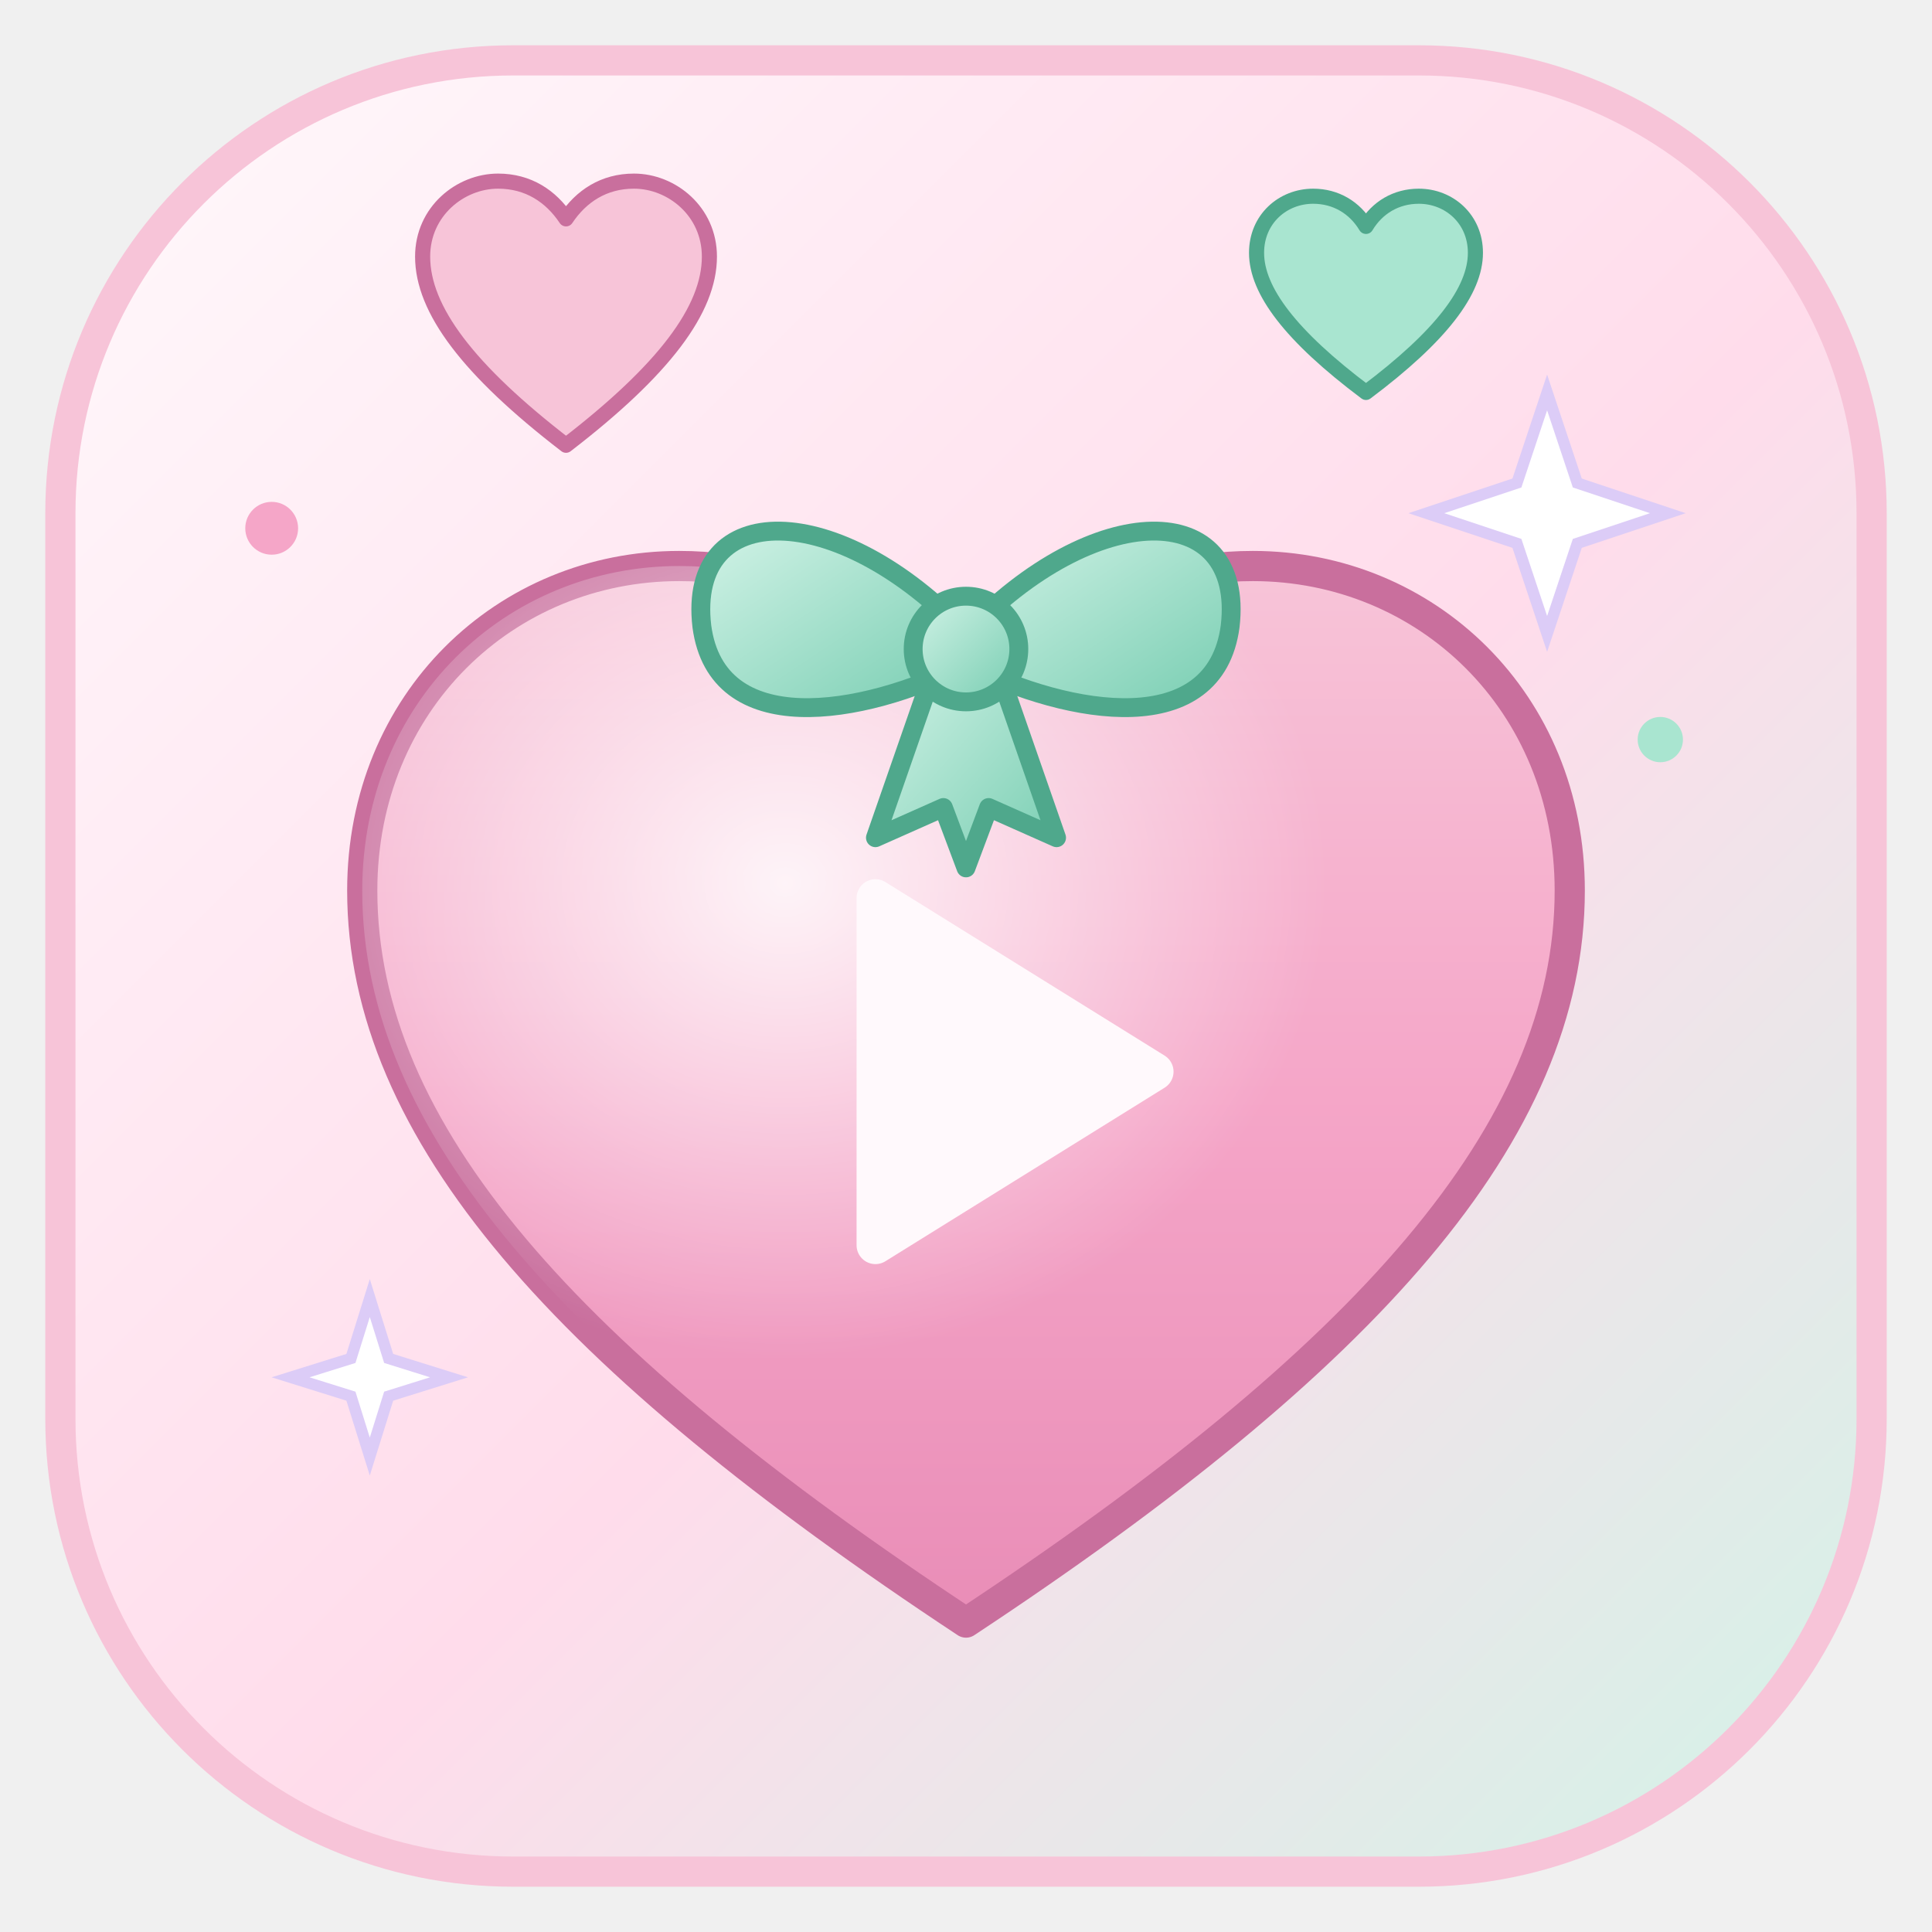
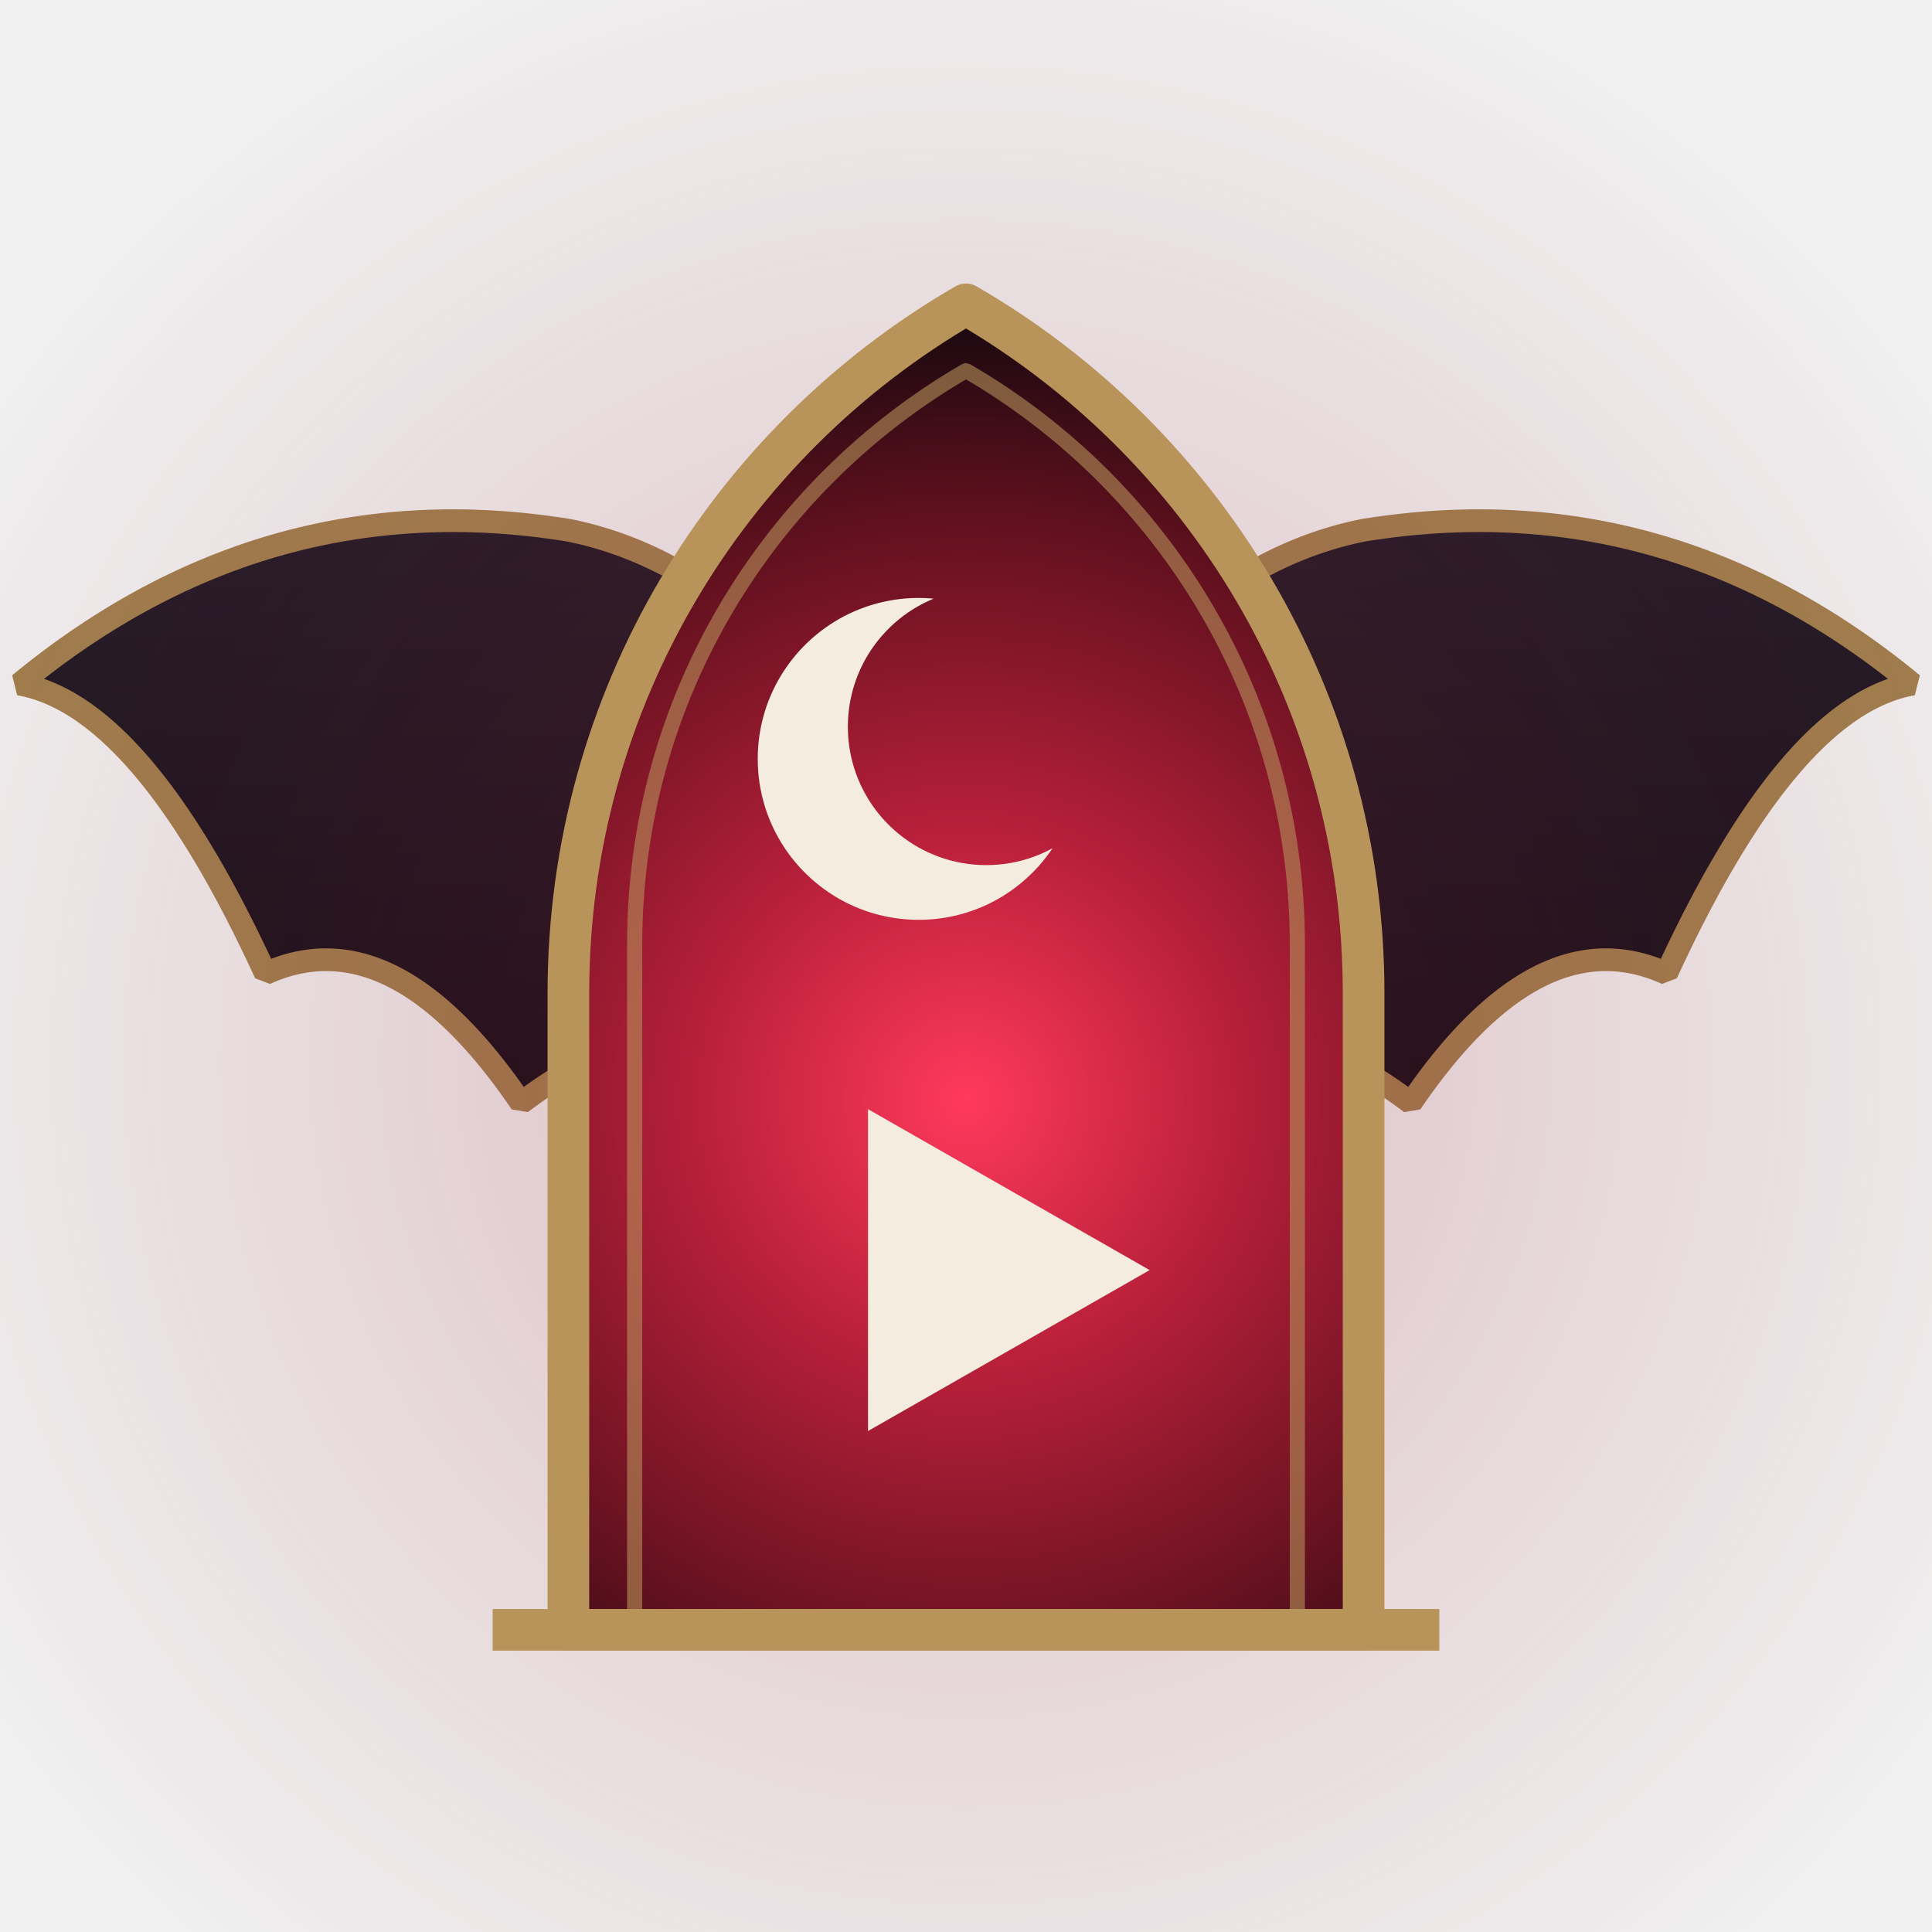
- <svg xmlns="http://www.w3.org/2000/svg" viewBox="0 0 512 512" width="512" height="512">
+ <svg xmlns="http://www.w3.org/2000/svg" width="180.622mm" height="180.622mm" viewBox="0 0 512 512" version="1.2" baseProfile="tiny">
  <defs>
-     <linearGradient id="bg" x1="0" y1="0" x2="1" y2="1">
-       <stop offset="0" stop-color="#FFF9FC" />
-       <stop offset="0.55" stop-color="#FFDCEB" />
-       <stop offset="1" stop-color="#D2F3E7" />
+     <linearGradient gradientUnits="userSpaceOnUse" x1="256" y1="70.656" x2="256" y2="371.712" id="gradient1">
+       <stop offset="0" stop-color="#2a2230" stop-opacity="1" />
+       <stop offset="1" stop-color="#0e0b11" stop-opacity="1" />
    </linearGradient>
-     <linearGradient id="heart" x1="0" y1="0" x2="0" y2="1">
-       <stop offset="0" stop-color="#F7C4D8" />
-       <stop offset="0.5" stop-color="#F5A6C8" />
-       <stop offset="1" stop-color="#E98DB7" />
+     <radialGradient gradientUnits="userSpaceOnUse" cx="256" cy="281.395" r="311.091" fx="256" fy="281.395" id="gradient2">
+       <stop offset="0" stop-color="#9e1b32" stop-opacity="0.495" />
+       <stop offset="0.019" stop-color="#9e1933" stop-opacity="0.475" />
+       <stop offset="0.039" stop-color="#9e1a33" stop-opacity="0.455" />
+       <stop offset="0.058" stop-color="#9d1932" stop-opacity="0.439" />
+       <stop offset="0.078" stop-color="#9d1a32" stop-opacity="0.42" />
+       <stop offset="0.097" stop-color="#9e1932" stop-opacity="0.4" />
+       <stop offset="0.117" stop-color="#9e1a32" stop-opacity="0.38" />
+       <stop offset="0.136" stop-color="#9c1931" stop-opacity="0.365" />
+       <stop offset="0.156" stop-color="#9c1a31" stop-opacity="0.345" />
+       <stop offset="0.175" stop-color="#9d1931" stop-opacity="0.325" />
+       <stop offset="0.194" stop-color="#9d1a31" stop-opacity="0.306" />
+       <stop offset="0.214" stop-color="#9b1830" stop-opacity="0.29" />
+       <stop offset="0.233" stop-color="#9b1a30" stop-opacity="0.271" />
+       <stop offset="0.253" stop-color="#9b1830" stop-opacity="0.251" />
+       <stop offset="0.272" stop-color="#9c1a30" stop-opacity="0.231" />
+       <stop offset="0.292" stop-color="#99172e" stop-opacity="0.216" />
+       <stop offset="0.311" stop-color="#9e1a2e" stop-opacity="0.196" />
+       <stop offset="0.331" stop-color="#9f172d" stop-opacity="0.176" />
+       <stop offset="0.35" stop-color="#9e1b32" stop-opacity="0.162" />
+       <stop offset="0.37" stop-color="#9d142e" stop-opacity="0.153" />
+       <stop offset="0.389" stop-color="#9a142f" stop-opacity="0.149" />
+       <stop offset="0.409" stop-color="#981530" stop-opacity="0.145" />
+       <stop offset="0.429" stop-color="#951532" stop-opacity="0.141" />
+       <stop offset="0.448" stop-color="#9e172d" stop-opacity="0.133" />
+       <stop offset="0.468" stop-color="#9b172e" stop-opacity="0.129" />
+       <stop offset="0.488" stop-color="#971830" stop-opacity="0.125" />
+       <stop offset="0.508" stop-color="#941931" stop-opacity="0.122" />
+       <stop offset="0.527" stop-color="#9e122c" stop-opacity="0.114" />
+       <stop offset="0.547" stop-color="#9b122e" stop-opacity="0.11" />
+       <stop offset="0.567" stop-color="#97132f" stop-opacity="0.106" />
+       <stop offset="0.586" stop-color="#931431" stop-opacity="0.102" />
+       <stop offset="0.606" stop-color="#9f152b" stop-opacity="0.094" />
+       <stop offset="0.626" stop-color="#9b162c" stop-opacity="0.09" />
+       <stop offset="0.645" stop-color="#97172e" stop-opacity="0.086" />
+       <stop offset="0.665" stop-color="#921831" stop-opacity="0.082" />
+       <stop offset="0.685" stop-color="#990d26" stop-opacity="0.078" />
+       <stop offset="0.705" stop-color="#9c0e2b" stop-opacity="0.071" />
+       <stop offset="0.724" stop-color="#960f2d" stop-opacity="0.067" />
+       <stop offset="0.744" stop-color="#8f1030" stop-opacity="0.063" />
+       <stop offset="0.764" stop-color="#991122" stop-opacity="0.059" />
+       <stop offset="0.783" stop-color="#9d1427" stop-opacity="0.051" />
+       <stop offset="0.803" stop-color="#95152b" stop-opacity="0.047" />
+       <stop offset="0.823" stop-color="#8b172e" stop-opacity="0.043" />
+       <stop offset="0.842" stop-color="#99001a" stop-opacity="0.039" />
+       <stop offset="0.862" stop-color="#9f0020" stop-opacity="0.031" />
+       <stop offset="0.882" stop-color="#920024" stop-opacity="0.027" />
+       <stop offset="0.902" stop-color="#80002b" stop-opacity="0.024" />
+       <stop offset="0.921" stop-color="#990033" stop-opacity="0.02" />
+       <stop offset="0.941" stop-color="#aa0000" stop-opacity="0.012" />
+       <stop offset="0.961" stop-color="#800000" stop-opacity="0.008" />
+       <stop offset="0.98" stop-color="#000000" stop-opacity="0.004" />
+       <stop offset="1" stop-color="#9e1b32" stop-opacity="0" />
+     </radialGradient>
+     <linearGradient gradientUnits="userSpaceOnUse" x1="256" y1="70.656" x2="256" y2="371.712" id="gradient3">
+       <stop offset="0" stop-color="#2a2230" stop-opacity="1" />
+       <stop offset="1" stop-color="#0e0b11" stop-opacity="1" />
    </linearGradient>
-     <linearGradient id="bow" x1="0" y1="0" x2="1" y2="1">
-       <stop offset="0" stop-color="#D2F3E7" />
-       <stop offset="1" stop-color="#77CDB1" />
-     </linearGradient>
-     <radialGradient id="gloss" cx="0.35" cy="0.3" r="0.45">
-       <stop offset="0" stop-color="#FFFFFF" stop-opacity="0.85" />
-       <stop offset="1" stop-color="#FFFFFF" stop-opacity="0" />
+     <radialGradient gradientUnits="userSpaceOnUse" cx="256" cy="291.43" r="210.739" fx="256" fy="291.43" id="gradient4">
+       <stop offset="0" stop-color="#ff395c" stop-opacity="1" />
+       <stop offset="0.35" stop-color="#b61f39" stop-opacity="1" />
+       <stop offset="0.75" stop-color="#5d101d" stop-opacity="1" />
+       <stop offset="1" stop-color="#14080e" stop-opacity="1" />
    </radialGradient>
  </defs>
-   <rect x="16" y="16" width="480" height="480" rx="120" fill="url(#bg)" stroke="#F7C4D8" stroke-width="8" />
-   <g stroke="#C96F9D" stroke-width="4" stroke-linejoin="round">
-     <path fill="#F7C4D8" d="M150 118 C124 98 112 82 112 68 C112 56 122 48 132 48 C140 48 146 52 150 58 C154 52 160 48 168 48 C178 48 188 56 188 68 C188 82 176 98 150 118 Z" />
-     <path fill="#A9E5D0" stroke="#4FA88C" d="M362 104 C342 89 333 77 333 67 C333 58 340 52 348 52 C354 52 359 55 362 60 C365 55 370 52 376 52 C384 52 391 58 391 67 C391 77 382 89 362 104 Z" />
+   <g fill="none" stroke="black" stroke-width="1" fill-rule="evenodd" stroke-linecap="square" stroke-linejoin="bevel">
+     <g fill="none" stroke="#000000" stroke-opacity="1" stroke-width="1" stroke-linecap="square" stroke-linejoin="bevel" transform="matrix(1,0,0,1,0,0)" font-family="Sans Serif" font-size="9" font-weight="400" font-style="normal">
+ </g>
+     <g fill="url(#gradient1)" stroke="#a0804e" stroke-opacity="1" stroke-width="6.021" stroke-linecap="square" stroke-linejoin="bevel" transform="matrix(1,0,0,1,0,0)" font-family="Sans Serif" font-size="9" font-weight="400" font-style="normal">
+       <path vector-effect="none" fill-rule="evenodd" d="M238.438,214.428 L237.787,213.331 L238.26,212.262 L238.753,211.206 L239.259,210.181 L239.778,209.186 L240.309,208.221 L240.852,207.289 L241.407,206.389 L241.973,205.522 L242.075,205.375 L241.609,204.902 L240.626,203.715 L239.753,202.451 L238.996,201.115 L238.361,199.715 L237.856,198.256 L237.487,196.744 L237.261,195.186 L237.184,193.587 L237.261,191.989 L237.487,190.43 L237.856,188.919 L238.361,187.459 L238.637,186.851 L242.202,155.955 L251.47,176.552 L252.618,176.309 L254.287,176.097 L256,176.026 L257.713,176.097 L259.382,176.309 L260.53,176.552 L258.509,181.043 L273.562,188.57 L273.363,186.851 L273.639,187.459 L274.144,188.919 L274.513,190.43 L274.739,191.989 L274.816,193.587 L274.739,195.186 L274.513,196.744 L274.144,198.256 L273.639,199.715 L273.004,201.115 L272.247,202.451 L271.374,203.715 L270.391,204.902 L269.925,205.375 L270.027,205.522 L270.593,206.389 L271.148,207.289 L271.691,208.221 L272.222,209.186 L272.741,210.181 L273.247,211.206 L273.74,212.262 L274.213,213.331 L274.759,212.412 L275.964,210.423 L277.174,208.461 L278.391,206.526 L279.614,204.619 L280.843,202.739 L282.079,200.886 L283.321,199.06 L284.57,197.261 L285.824,195.49 L287.085,193.745 L288.353,192.028 L289.626,190.338 L290.906,188.676 L292.193,187.04 L293.485,185.432 L294.784,183.851 L296.09,182.297 L297.401,180.77 L298.719,179.27 L300.043,177.798 L301.374,176.353 L302.711,174.935 L304.054,173.544 L305.404,172.18 L306.759,170.844 L308.122,169.534 L309.49,168.252 L310.865,166.997 L312.246,165.77 L313.634,164.569 L315.027,163.396 L316.427,162.25 L317.834,161.131 L319.247,160.039 L320.666,158.974 L322.091,157.937 L323.523,156.926 L324.961,155.943 L326.405,154.988 L327.856,154.059 L329.313,153.157 L330.776,152.283 L332.246,151.436 L333.722,150.616 L335.204,149.823 L336.692,149.058 L338.187,148.319 L339.689,147.608 L341.196,146.924 L342.71,146.267 L344.23,145.638 L345.757,145.035 L347.29,144.46 L348.829,143.912 L350.374,143.391 L351.926,142.897 L353.484,142.431 L355.049,141.991 L356.619,141.579 L358.196,141.194 L359.78,140.837 L361.37,140.506 L363.914,140.111 L366.452,139.75 L368.981,139.422 L371.503,139.129 L374.018,138.868 L376.525,138.642 L379.024,138.448 L381.516,138.289 L384,138.163 L386.477,138.071 L388.946,138.012 L391.407,137.987 L393.861,137.996 L396.307,138.038 L398.746,138.114 L401.177,138.224 L403.6,138.367 L406.016,138.544 L408.424,138.754 L410.825,138.998 L413.218,139.276 L415.604,139.587 L417.982,139.932 L420.352,140.31 L422.715,140.722 L425.07,141.168 L427.418,141.647 L429.758,142.16 L432.09,142.707 L434.415,143.287 L436.732,143.901 L439.042,144.548 L441.344,145.229 L443.639,145.944 L445.925,146.692 L448.205,147.474 L450.477,148.29 L452.741,149.139 L454.997,150.022 L457.246,150.938 L459.488,151.888 L461.722,152.872 L463.948,153.889 L466.167,154.94 L468.378,156.024 L470.581,157.142 L472.777,158.294 L474.965,159.479 L477.146,160.698 L479.319,161.951 L481.485,163.237 L483.643,164.557 L485.793,165.91 L487.936,167.298 L490.071,168.718 L492.199,170.173 L494.319,171.66 L496.431,173.182 L498.536,174.737 L500.634,176.326 L502.723,177.948 L504.805,179.604 L506.88,181.294 L505.845,181.493 L504.809,181.724 L503.774,181.988 L502.738,182.286 L501.703,182.616 L500.668,182.979 L499.632,183.374 L498.597,183.803 L497.562,184.265 L496.526,184.759 L495.491,185.286 L494.455,185.846 L493.42,186.439 L492.385,187.065 L491.349,187.724 L490.314,188.416 L489.279,189.14 L488.243,189.898 L487.208,190.688 L486.172,191.511 L485.137,192.367 L484.102,193.256 L483.066,194.177 L482.031,195.132 L480.996,196.119 L479.96,197.14 L478.925,198.193 L477.889,199.279 L476.854,200.398 L475.819,201.55 L474.783,202.734 L473.748,203.952 L472.713,205.202 L471.677,206.485 L470.642,207.802 L469.606,209.151 L468.571,210.532 L467.536,211.947 L466.5,213.395 L465.465,214.875 L464.43,216.389 L463.394,217.935 L462.359,219.514 L461.323,221.126 L460.288,222.771 L459.253,224.448 L458.217,226.159 L457.182,227.902 L456.146,229.679 L455.111,231.488 L454.076,233.33 L453.04,235.205 L452.005,237.113 L450.97,239.053 L449.934,241.027 L448.899,243.033 L447.863,245.072 L446.828,247.144 L445.793,249.249 L444.757,251.387 L443.722,253.558 L442.687,255.762 L441.651,257.998 L440.576,257.524 L439.501,257.082 L438.426,256.673 L437.35,256.298 L436.275,255.955 L435.2,255.644 L434.125,255.367 L433.05,255.123 L431.974,254.911 L430.899,254.733 L429.824,254.587 L428.749,254.474 L427.674,254.394 L426.598,254.347 L425.523,254.333 L424.448,254.351 L423.373,254.403 L422.298,254.487 L421.222,254.604 L420.147,254.754 L419.072,254.937 L417.997,255.153 L416.922,255.402 L415.846,255.683 L414.771,255.998 L413.696,256.345 L412.621,256.725 L411.546,257.138 L410.47,257.584 L409.395,258.063 L408.32,258.574 L407.245,259.119 L406.17,259.696 L405.094,260.306 L404.019,260.949 L402.944,261.625 L401.869,262.334 L400.794,263.076 L399.718,263.85 L398.643,264.658 L397.568,265.498 L396.493,266.371 L395.418,267.277 L394.342,268.216 L393.267,269.188 L392.192,270.193 L391.117,271.23 L390.042,272.301 L388.966,273.404 L387.891,274.54 L386.816,275.709 L385.741,276.911 L384.666,278.146 L383.59,279.413 L382.515,280.714 L381.44,282.047 L380.365,283.413 L379.29,284.812 L378.214,286.244 L377.139,287.709 L376.064,289.207 L374.989,290.738 L373.914,292.301 L372.321,291.121 L370.728,289.974 L369.135,288.86 L367.542,287.779 L365.949,286.731 L364.356,285.715 L362.763,284.732 L361.17,283.783 L359.578,282.866 L357.985,281.982 L356.392,281.131 L354.799,280.312 L353.206,279.527 L351.613,278.774 L350.02,278.055 L348.427,277.368 L346.834,276.714 L345.242,276.093 L343.649,275.505 L342.056,274.95 L340.463,274.427 L338.87,273.938 L337.277,273.481 L335.684,273.057 L334.091,272.666 L332.498,272.308 L330.906,271.983 L329.313,271.69 L327.72,271.431 L326.127,271.204 L324.534,271.011 L322.941,270.85 L321.348,270.722 L319.755,270.626 L318.162,270.564 L316.57,270.535 L314.977,270.538 L313.384,270.575 L311.791,270.644 L310.198,270.746 L308.605,270.881 L307.012,271.049 L305.419,271.249 L303.826,271.483 L302.234,271.749 L300.641,272.049 L299.048,272.381 L297.455,272.746 L295.862,273.144 L294.269,273.574 L292.676,274.038 L291.083,274.535 L289.49,275.064 L287.898,275.626 L286.305,276.221 L284.712,276.849 L283.119,277.51 L281.526,278.204 L279.933,278.93 L278.34,279.69 L277.382,280.167 L277.182,280.878 L276.803,282.149 L276.409,283.395 L276,284.616 L275.576,285.81 L275.138,286.979 L274.686,288.12 L274.22,289.233 L273.74,290.317 L273.247,291.373 L272.741,292.398 L272.222,293.394 L271.691,294.358 L271.148,295.29 L270.593,296.19 L270.027,297.057 L269.449,297.89 L268.861,298.689 L268.262,299.453 L267.652,300.181 L267.033,300.873 L266.404,301.528 L265.765,302.146 L265.118,302.725 L264.461,303.265 L263.796,303.766 L263.123,304.227 L262.441,304.647 L261.752,305.025 L261.056,305.362 L260.353,305.655 L259.642,305.906 L258.926,306.112 L258.203,306.273 L257.474,306.39 L256.74,306.46 L256,306.483 L255.26,306.46 L254.526,306.39 L253.797,306.273 L253.074,306.112 L252.358,305.906 L251.647,305.655 L250.944,305.362 L250.248,305.025 L249.559,304.647 L248.877,304.227 L248.204,303.766 L247.539,303.265 L246.882,302.725 L246.235,302.146 L245.596,301.528 L244.967,300.873 L244.348,300.181 L243.738,299.453 L243.139,298.689 L242.551,297.89 L241.973,297.057 L241.407,296.19 L240.852,295.29 L240.309,294.358 L239.778,293.394 L239.259,292.398 L238.753,291.373 L238.26,290.317 L237.78,289.233 L237.314,288.12 L236.862,286.979 L236.424,285.81 L236,284.616 L235.591,283.395 L235.197,282.149 L234.818,280.878 L234.618,280.167 L235.253,280.482 L236.846,281.307 L238.438,282.165 L238.438,214.428 M237.787,213.331 L237.241,212.412 L236.036,210.423 L234.826,208.461 L233.609,206.526 L232.386,204.619 L231.157,202.739 L229.921,200.886 L228.679,199.06 L227.43,197.261 L226.176,195.49 L224.915,193.745 L223.647,192.028 L222.374,190.338 L221.094,188.676 L219.807,187.04 L218.515,185.432 L217.216,183.851 L215.91,182.297 L214.599,180.77 L213.281,179.27 L211.957,177.798 L210.626,176.353 L209.289,174.935 L207.946,173.544 L206.596,172.18 L205.241,170.844 L203.878,169.534 L202.51,168.252 L201.135,166.997 L199.754,165.77 L198.366,164.569 L196.973,163.396 L195.573,162.25 L194.166,161.131 L192.753,160.039 L191.334,158.974 L189.909,157.937 L188.477,156.926 L187.039,155.943 L185.595,154.988 L184.144,154.059 L182.687,153.157 L181.224,152.283 L179.754,151.436 L178.278,150.616 L176.796,149.823 L175.308,149.058 L173.813,148.319 L172.311,147.608 L170.804,146.924 L169.29,146.267 L167.77,145.638 L166.243,145.035 L164.71,144.46 L163.171,143.912 L161.626,143.391 L160.074,142.897 L158.516,142.431 L156.951,141.991 L155.381,141.579 L153.804,141.194 L152.22,140.837 L150.63,140.506 L148.086,140.111 L145.548,139.75 L143.019,139.422 L140.497,139.129 L137.982,138.868 L135.475,138.642 L132.976,138.448 L130.484,138.289 L128,138.163 L125.523,138.071 L123.054,138.012 L120.593,137.987 L118.139,137.996 L115.693,138.038 L113.254,138.114 L110.823,138.224 L108.4,138.367 L105.984,138.544 L103.576,138.754 L101.175,138.998 L98.782,139.276 L96.396,139.587 L94.018,139.932 L91.648,140.31 L89.285,140.722 L86.93,141.168 L84.582,141.647 L82.242,142.16 L79.91,142.707 L77.585,143.287 L75.268,143.901 L72.958,144.548 L70.656,145.229 L68.362,145.944 L66.075,146.692 L63.795,147.474 L61.523,148.29 L59.259,149.139 L57.003,150.022 L54.754,150.938 L52.512,151.888 L50.278,152.872 L48.052,153.889 L45.834,154.94 L43.622,156.024 L41.419,157.142 L39.223,158.294 L37.035,159.479 L34.854,160.698 L32.681,161.951 L30.515,163.237 L28.357,164.557 L26.207,165.91 L24.064,167.298 L21.929,168.718 L19.801,170.173 L17.681,171.66 L15.569,173.182 L13.464,174.737 L11.366,176.326 L9.277,177.948 L7.195,179.604 L5.12,181.294 L6.155,181.493 L7.191,181.724 L8.226,181.988 L9.262,182.286 L10.297,182.616 L11.332,182.979 L12.368,183.374 L13.403,183.803 L14.438,184.265 L15.474,184.759 L16.509,185.286 L17.544,185.846 L18.58,186.439 L19.615,187.065 L20.651,187.724 L21.686,188.416 L22.721,189.14 L23.757,189.898 L24.792,190.688 L25.828,191.511 L26.863,192.367 L27.898,193.256 L28.934,194.177 L29.969,195.132 L31.004,196.119 L32.04,197.14 L33.075,198.193 L34.111,199.279 L35.146,200.398 L36.181,201.55 L37.217,202.734 L38.252,203.952 L39.288,205.202 L40.323,206.485 L41.358,207.802 L42.394,209.151 L43.429,210.532 L44.464,211.947 L45.5,213.395 L46.535,214.875 L47.571,216.389 L48.606,217.935 L49.641,219.514 L50.677,221.126 L51.712,222.771 L52.747,224.448 L53.783,226.159 L54.818,227.902 L55.853,229.679 L56.889,231.488 L57.924,233.33 L58.96,235.205 L59.995,237.113 L61.03,239.053 L62.066,241.027 L63.101,243.033 L64.136,245.072 L65.172,247.144 L66.207,249.249 L67.243,251.387 L68.278,253.558 L69.313,255.762 L70.349,257.998 L71.424,257.524 L72.499,257.082 L73.574,256.673 L74.65,256.298 L75.725,255.955 L76.8,255.644 L77.875,255.367 L78.95,255.123 L80.026,254.911 L81.101,254.733 L82.176,254.587 L83.251,254.474 L84.326,254.394 L85.402,254.347 L86.477,254.333 L87.552,254.351 L88.627,254.403 L89.702,254.487 L90.778,254.604 L91.853,254.754 L92.928,254.937 L94.003,255.153 L95.078,255.402 L96.154,255.683 L97.229,255.998 L98.304,256.345 L99.379,256.725 L100.454,257.138 L101.53,257.584 L102.605,258.063 L103.68,258.574 L104.755,259.119 L105.83,259.696 L106.906,260.306 L107.981,260.949 L109.056,261.625 L110.131,262.334 L111.206,263.076 L112.282,263.85 L113.357,264.658 L114.432,265.498 L115.507,266.371 L116.582,267.277 L117.658,268.216 L118.733,269.188 L119.808,270.193 L120.883,271.23 L121.958,272.301 L123.034,273.404 L124.109,274.54 L125.184,275.709 L126.259,276.911 L127.334,278.146 L128.41,279.413 L129.485,280.714 L130.56,282.047 L131.635,283.413 L132.71,284.812 L133.786,286.244 L134.861,287.709 L135.936,289.207 L137.011,290.738 L138.086,292.301 L139.679,291.121 L141.272,289.974 L142.865,288.86 L144.458,287.779 L146.051,286.731 L147.644,285.715 L149.237,284.732 L150.83,283.783 L152.422,282.866 L154.015,281.982 L155.608,281.131 L157.201,280.312 L158.794,279.527 L160.387,278.774 L161.98,278.055 L163.573,277.368 L165.166,276.714 L166.758,276.093 L168.351,275.505 L169.944,274.95 L171.537,274.427 L173.13,273.938 L174.723,273.481 L176.316,273.057 L177.909,272.666 L179.502,272.308 L181.094,271.983 L182.687,271.69 L184.28,271.431 L185.873,271.204 L187.466,271.011 L189.059,270.85 L190.652,270.722 L192.245,270.626 L193.838,270.564 L195.43,270.535 L197.023,270.538 L198.616,270.575 L200.209,270.644 L201.802,270.746 L203.395,270.881 L204.988,271.049 L206.581,271.249 L208.174,271.483 L209.766,271.749 L211.359,272.049 L212.952,272.381 L214.545,272.746 L216.138,273.144 L217.731,273.574 L219.324,274.038 L220.917,274.535 L222.51,275.064 L224.102,275.626 L225.695,276.221 L227.288,276.849 L228.881,277.51 L230.474,278.204 L232.067,278.93 L233.66,279.69 L234.618,280.167 L234.455,279.584 L234.108,278.266 L233.777,276.925 L233.462,275.562 L233.164,274.178 L232.884,272.773 L232.62,271.349 L232.375,269.904 L232.147,268.441 L231.937,266.96 L231.747,265.461 L231.575,263.945 L231.422,262.413 L231.288,260.866 L231.175,259.303 L231.081,257.726 L231.007,256.136 L230.955,254.533 L230.923,252.917 L230.912,251.29 L230.923,249.662 L230.955,248.047 L231.007,246.443 L231.081,244.853 L231.175,243.276 L231.288,241.714 L231.422,240.166 L231.575,238.634 L231.747,237.118 L231.937,235.62 L232.147,234.138 L232.375,232.675 L232.62,231.231 L232.884,229.806 L233.164,228.401 L233.462,227.017 L233.777,225.654 L234.108,224.314 L234.455,222.996 L234.818,221.701 L235.197,220.43 L235.591,219.184 L236,217.964 L236.424,216.769 L236.862,215.601 L237.314,214.46 L237.78,213.346 L237.787,213.331 M260.53,176.552 L261.002,176.653 L262.566,177.124 L264.066,177.716 L265.497,178.423 L266.851,179.238 L268.123,180.156 L269.305,181.169 L270.391,182.272 L271.374,183.459 L272.247,184.724 L273.004,186.059 L273.363,186.851 L269.798,155.955 L260.53,176.552" />
+     </g>
+     <g fill="url(#gradient2)" stroke="none" transform="matrix(1,0,0,1,0,0)" font-family="Sans Serif" font-size="9" font-weight="400" font-style="normal">
+       <circle cx="256" cy="281.395" r="311.091" />
+     </g>
+     <g fill="url(#gradient3)" stroke="#a0804e" stroke-opacity="1" stroke-width="6.021" stroke-linecap="square" stroke-linejoin="bevel" transform="matrix(1,0,0,1,0,0)" font-family="Sans Serif" font-size="9" font-weight="400" font-style="normal">
+ </g>
+     <g fill="url(#gradient4)" stroke="none" transform="matrix(1,0,0,1,0,0)" font-family="Sans Serif" font-size="9" font-weight="400" font-style="normal">
+       <path vector-effect="none" fill-rule="evenodd" d="M150.63,431.923 L150.63,263.191 C150.63,185.199 192.998,117.102 255.963,80.667 L256.026,80.66 C319.007,117.11 361.37,185.203 361.37,263.191 L361.37,431.923 L150.63,431.923" />
+     </g>
+     <g fill="none" stroke="#b8935a" stroke-opacity="1" stroke-width="11.039" stroke-linecap="round" stroke-linejoin="round" transform="matrix(1,0,0,1,0,0)" font-family="Sans Serif" font-size="9" font-weight="400" font-style="normal">
+       <path vector-effect="none" fill-rule="evenodd" d="M150.63,431.923 L150.63,263.191 C150.63,185.199 192.998,117.102 255.963,80.667 L256.026,80.66 C319.007,117.11 361.37,185.203 361.37,263.191 L361.37,431.923 L150.63,431.923" />
+     </g>
+     <g fill="none" stroke="#b8935a" stroke-opacity="0.588" stroke-width="4.014" stroke-linecap="square" stroke-linejoin="bevel" transform="matrix(1,0,0,1,0,0)" font-family="Sans Serif" font-size="9" font-weight="400" font-style="normal">
+       <path vector-effect="none" fill-rule="evenodd" d="M168.192,431.923 L168.192,250.336 C168.192,185.342 203.499,128.595 255.969,98.232 L256.021,98.227 C308.506,128.602 343.808,185.346 343.808,250.336 L343.808,431.923 L168.192,431.923" />
+     </g>
+     <g fill="#f3ecdf" fill-opacity="1" stroke="none" transform="matrix(1,0,0,1,0,0)" font-family="Sans Serif" font-size="9" font-weight="400" font-style="normal">
+       <path vector-effect="none" fill-rule="evenodd" d="M278.944,224.777 L278.928,224.801 L278.056,226.055 L277.141,227.276 L276.184,228.463 L275.186,229.614 L274.147,230.728 L273.071,231.805 L271.956,232.843 L270.805,233.841 L269.618,234.799 L268.397,235.714 L267.143,236.586 L265.857,237.414 L264.54,238.196 L263.192,238.932 L261.816,239.62 L260.412,240.259 L258.982,240.849 L257.526,241.388 L256.045,241.875 L254.542,242.308 L253.016,242.688 L251.469,243.012 L249.902,243.279 L248.316,243.489 L246.712,243.641 L245.092,243.732 L243.456,243.763 L241.82,243.732 L240.2,243.641 L238.596,243.489 L237.01,243.279 L235.443,243.012 L233.896,242.688 L232.37,242.308 L230.867,241.875 L229.386,241.388 L227.93,240.849 L226.5,240.259 L225.096,239.62 L223.72,238.932 L222.372,238.196 L221.055,237.414 L219.769,236.586 L218.515,235.714 L217.294,234.799 L216.107,233.841 L214.956,232.843 L213.841,231.805 L212.765,230.728 L211.726,229.614 L210.728,228.463 L209.771,227.276 L208.856,226.055 L207.984,224.801 L207.156,223.515 L206.374,222.197 L205.638,220.85 L204.95,219.474 L204.31,218.07 L203.72,216.639 L203.182,215.183 L202.695,213.703 L202.261,212.199 L201.882,210.673 L201.558,209.126 L201.29,207.559 L201.08,205.974 L200.929,204.37 L200.837,202.75 L200.806,201.114 L200.837,199.478 L200.929,197.857 L201.08,196.254 L201.29,194.668 L201.558,193.101 L201.882,191.554 L202.261,190.028 L202.695,188.524 L203.182,187.044 L203.72,185.588 L204.31,184.157 L204.95,182.753 L205.638,181.377 L206.374,180.03 L207.156,178.713 L207.984,177.426 L208.856,176.172 L209.771,174.951 L210.728,173.765 L211.726,172.614 L212.765,171.499 L213.841,170.422 L214.956,169.384 L216.107,168.386 L217.294,167.428 L218.515,166.513 L219.769,165.641 L221.055,164.814 L222.372,164.031 L223.72,163.295 L225.096,162.607 L226.5,161.968 L227.93,161.378 L229.386,160.839 L230.867,160.353 L232.37,159.919 L233.896,159.54 L235.443,159.216 L237.01,158.948 L238.596,158.738 L240.2,158.586 L241.82,158.495 L243.456,158.464 L245.092,158.495 L246.712,158.586 L247.416,158.653 L246.033,159.255 L244.649,159.929 L243.299,160.658 L241.983,161.441 L240.704,162.276 L239.462,163.163 L238.259,164.1 L237.097,165.084 L235.977,166.115 L234.901,167.192 L233.869,168.312 L232.885,169.474 L231.948,170.676 L231.062,171.918 L230.226,173.198 L229.443,174.514 L228.714,175.864 L228.04,177.248 L227.424,178.663 L226.866,180.109 L226.368,181.583 L225.932,183.085 L225.559,184.613 L225.25,186.164 L225.007,187.739 L224.832,189.334 L224.726,190.95 L224.69,192.584 L224.726,194.217 L224.832,195.833 L225.007,197.429 L225.25,199.003 L225.559,200.555 L225.932,202.082 L226.368,203.584 L226.866,205.058 L227.424,206.504 L228.04,207.919 L228.714,209.303 L229.443,210.654 L230.226,211.969 L231.062,213.249 L231.948,214.491 L232.885,215.694 L233.869,216.856 L234.901,217.976 L235.977,219.052 L237.097,220.083 L238.259,221.068 L239.462,222.004 L240.704,222.891 L241.983,223.727 L243.299,224.51 L244.649,225.239 L246.033,225.912 L247.449,226.529 L248.894,227.086 L250.369,227.584 L251.87,228.021 L253.398,228.394 L254.949,228.702 L256.524,228.945 L258.12,229.12 L259.735,229.227 L261.369,229.262 L263.003,229.227 L264.618,229.12 L266.214,228.945 L267.788,228.702 L269.34,228.394 L270.867,228.021 L272.369,227.584 L273.843,227.086 L275.289,226.529 L276.705,225.912 L278.088,225.239 L278.944,224.777" />
+     </g>
+     <g fill="#f3ecdf" fill-opacity="1" stroke="none" transform="matrix(1,0,0,1,0,0)" font-family="Sans Serif" font-size="9" font-weight="400" font-style="normal">
+       <path vector-effect="none" fill-rule="evenodd" d="M230.034,293.939 L304.671,336.589 L230.034,379.238 L230.034,293.939" />
+     </g>
+     <g fill="#f3ecdf" fill-opacity="1" stroke="#b8935a" stroke-opacity="1" stroke-width="11.039" stroke-linecap="butt" stroke-linejoin="bevel" transform="matrix(1,0,0,1,0,0)" font-family="Sans Serif" font-size="9" font-weight="400" font-style="normal">
+       <polyline fill="none" vector-effect="none" points="130.56,431.923 381.44,431.923 " />
+     </g>
+     <g fill="none" stroke="#000000" stroke-opacity="1" stroke-width="1" stroke-linecap="square" stroke-linejoin="bevel" transform="matrix(1,0,0,1,0,0)" font-family="Sans Serif" font-size="9" font-weight="400" font-style="normal">
+ </g>
  </g>
-   <path d="M256 430 C150 360 96 300 96 236 C96 186 134 150 180 150 C214 150 240 168 256 196 C272 168 298 150 332 150 C378 150 416 186 416 236 C416 300 362 360 256 430 Z" fill="url(#heart)" stroke="#C96F9D" stroke-width="8" stroke-linejoin="round" />
-   <path d="M256 430 C150 360 96 300 96 236 C96 186 134 150 180 150 C214 150 240 168 256 196 C272 168 298 150 332 150 C378 150 416 186 416 236 C416 300 362 360 256 430 Z" fill="url(#gloss)" />
-   <path d="M232 238 L232 330 L306 284 Z" fill="#FFF9FC" stroke="#FFF9FC" stroke-width="10" stroke-linejoin="round" />
-   <g stroke="#4FA88C" stroke-width="5" stroke-linejoin="round" fill="url(#bow)">
-     <path d="M256 168 C222 132 182 132 186 166 C190 196 228 190 256 176 Z" />
-     <path d="M256 168 C290 132 330 132 326 166 C322 196 284 190 256 176 Z" />
-     <path d="M248 176 L232 222 L250 214 L256 230 L262 214 L280 222 L264 176 Z" />
-     <circle cx="256" cy="172" r="14" />
-   </g>
-   <g fill="#FFFFFF" stroke="#DCCCF7" stroke-width="3">
-     <path d="M410 104 L418 128 L442 136 L418 144 L410 168 L402 144 L378 136 L402 128 Z" />
-     <path d="M98 344 L103 360 L119 365 L103 370 L98 386 L93 370 L77 365 L93 360 Z" />
-   </g>
-   <circle cx="440" cy="196" r="6" fill="#A9E5D0" />
-   <circle cx="72" cy="140" r="7" fill="#F5A6C8" />
</svg>
